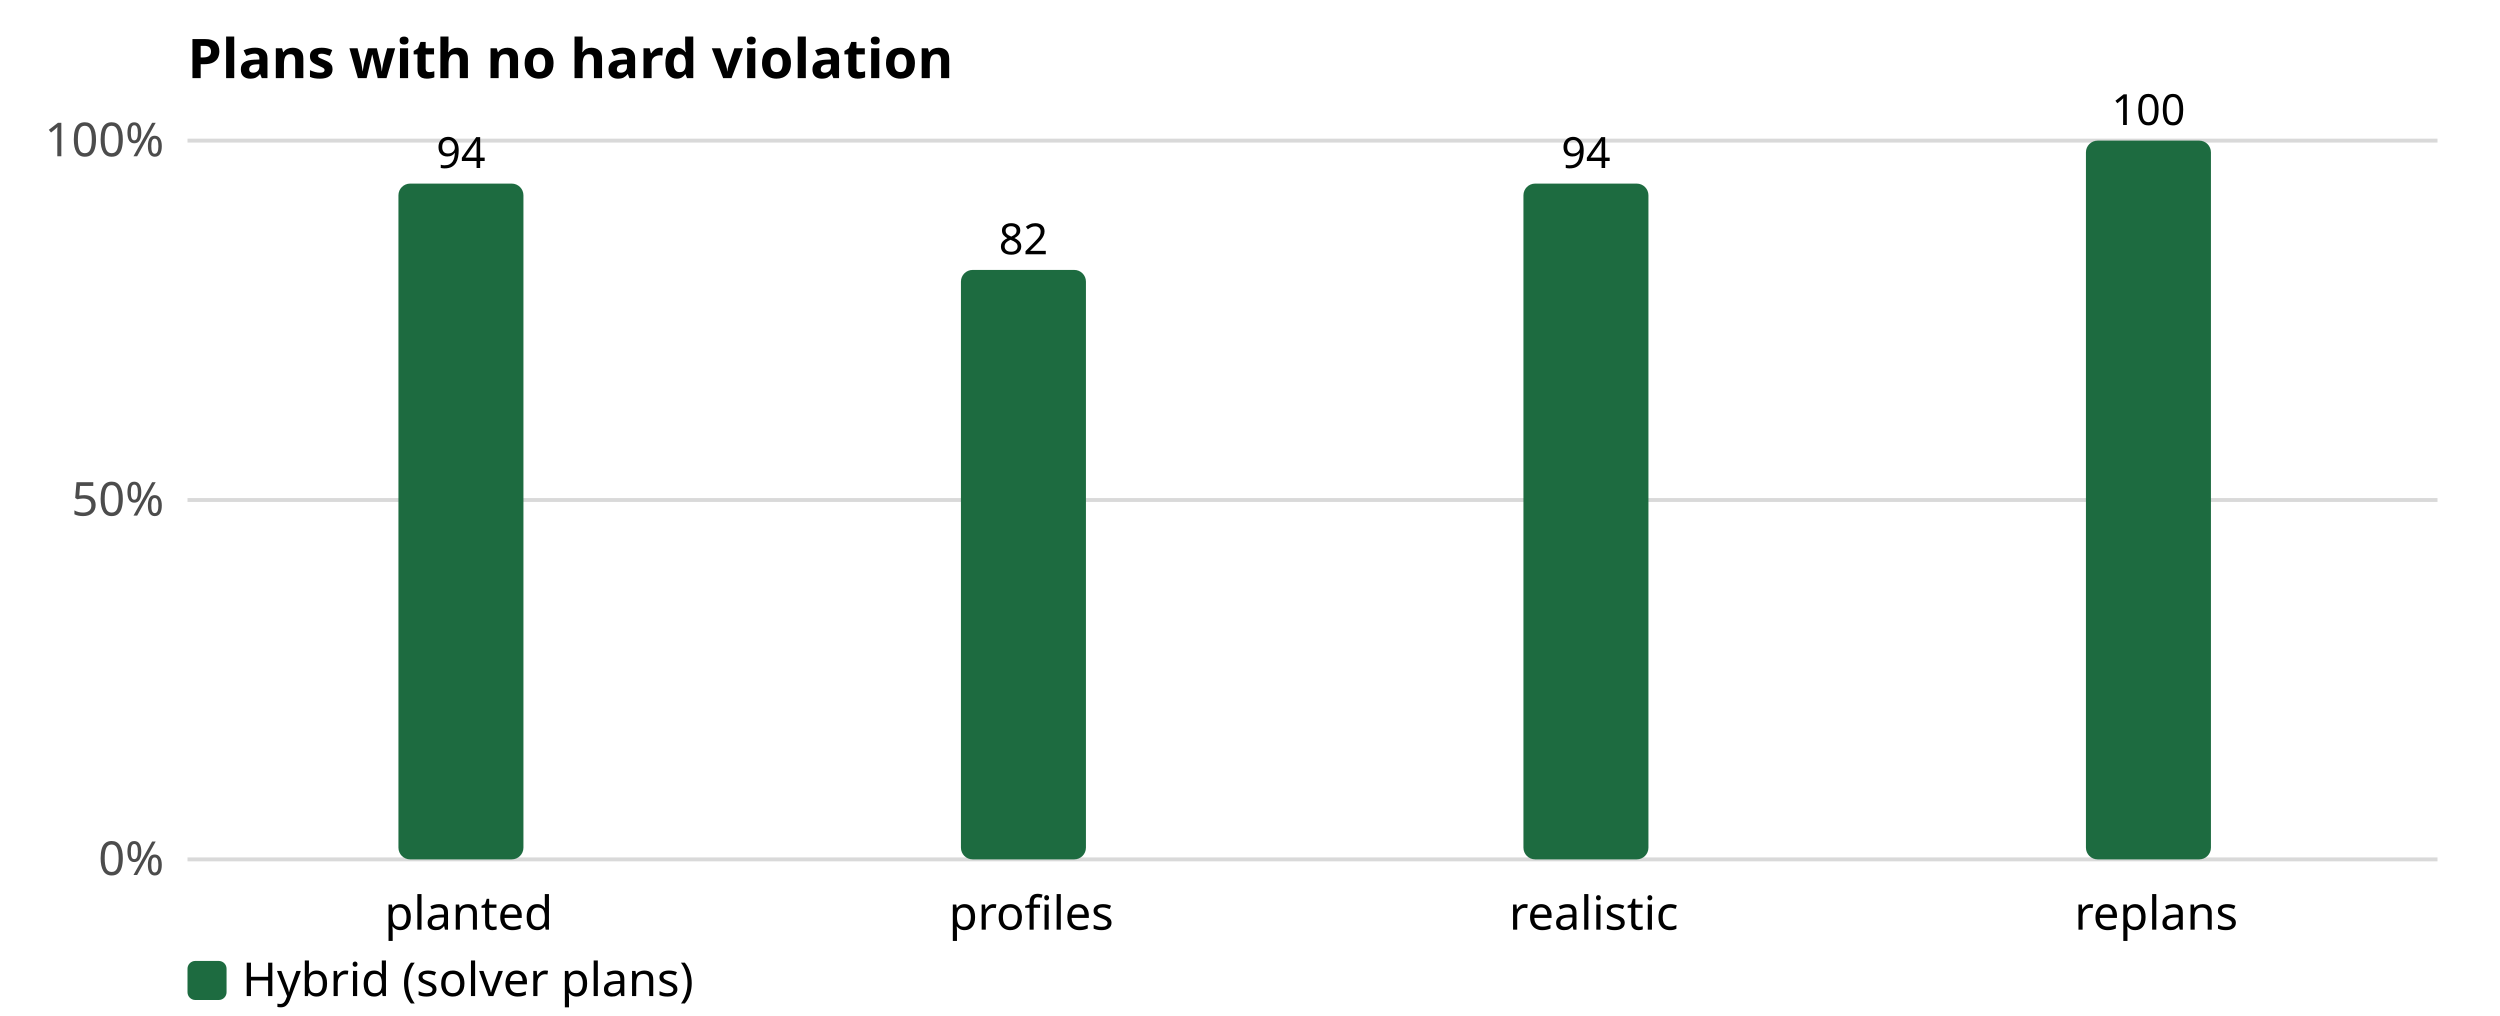
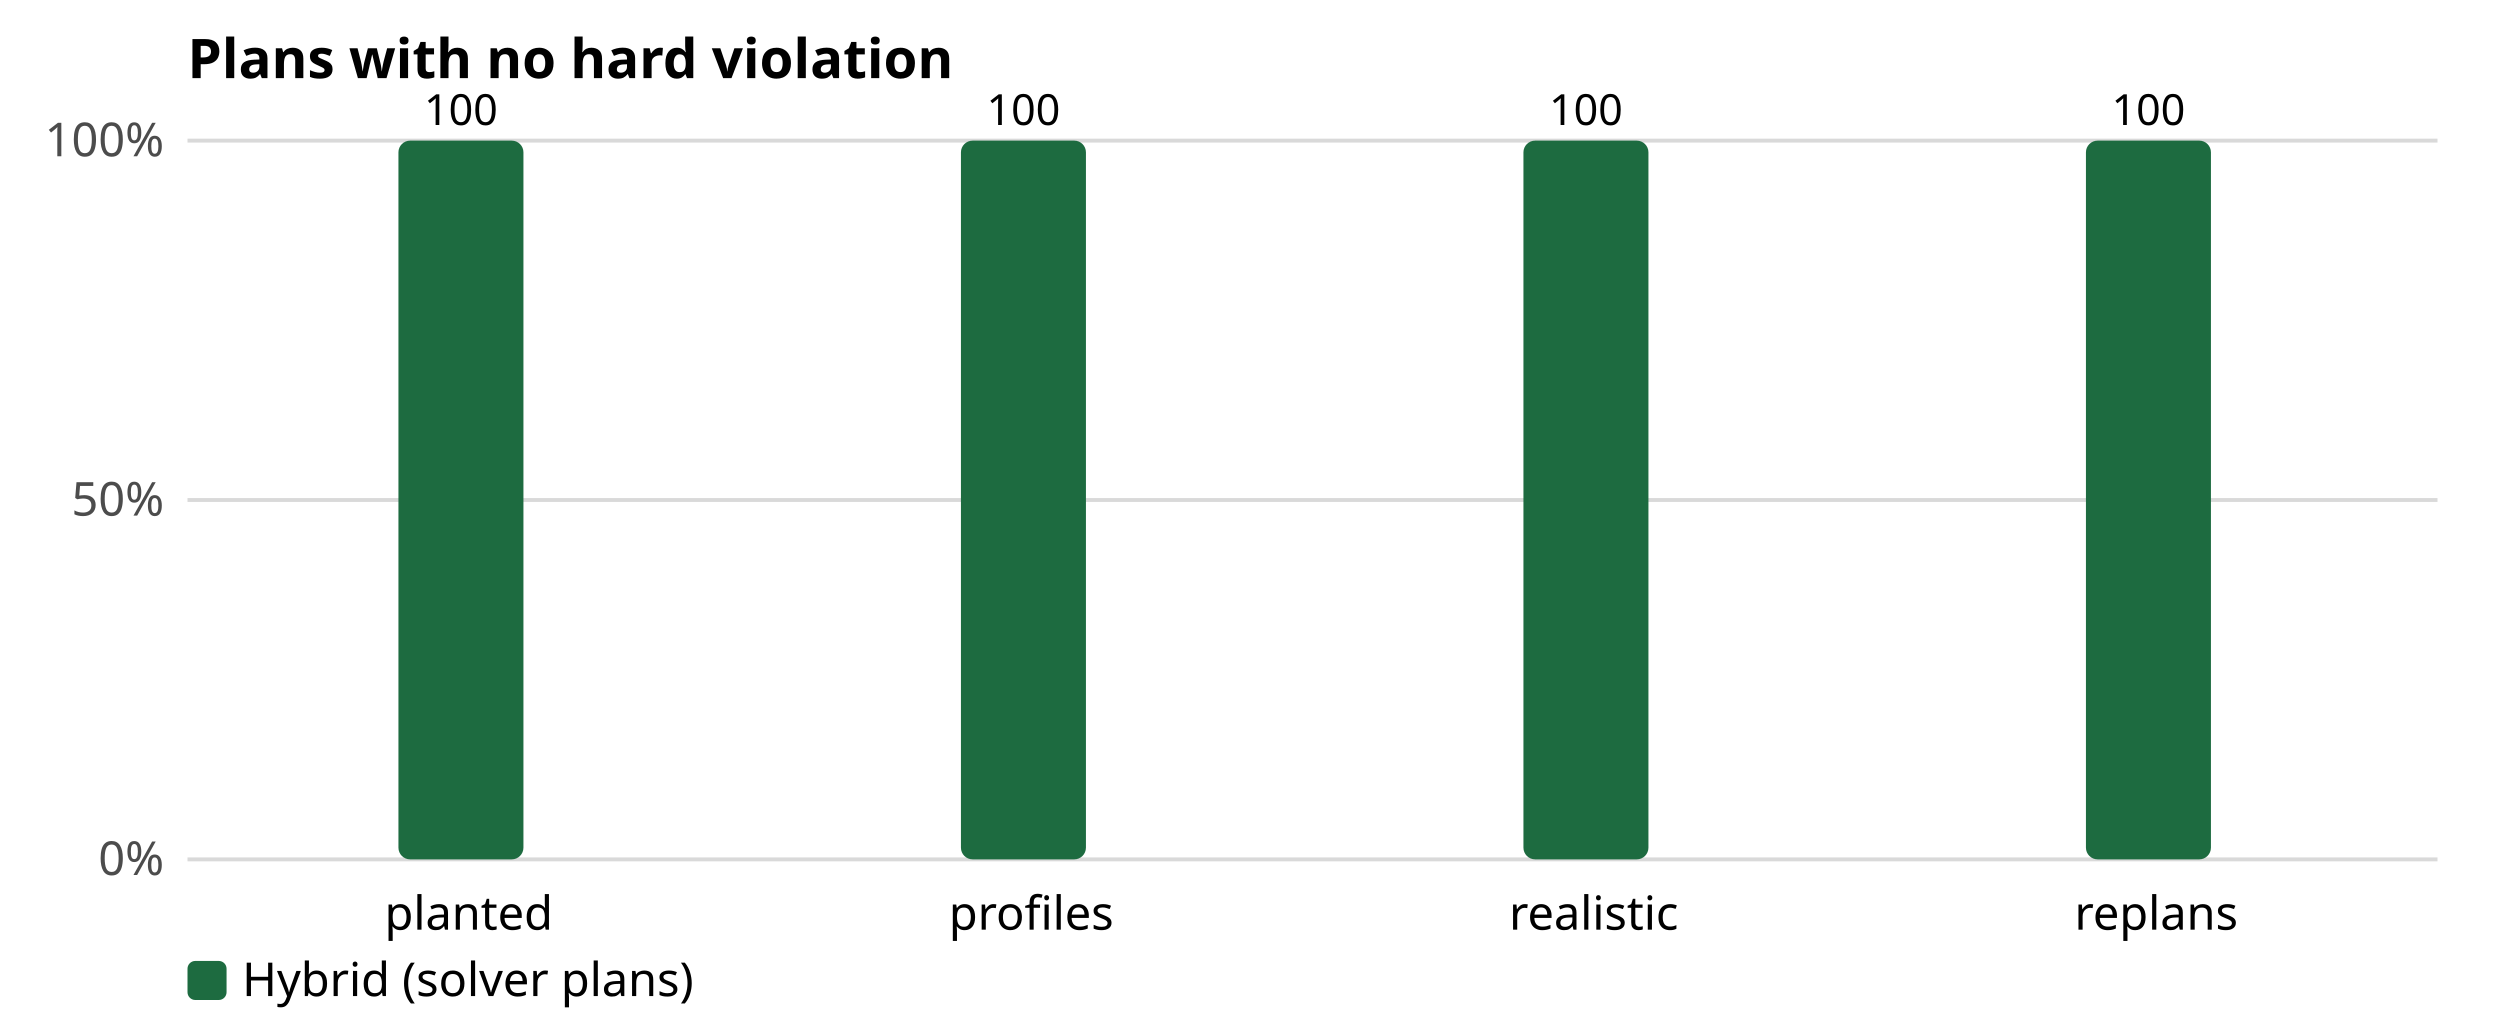
<svg xmlns="http://www.w3.org/2000/svg" viewBox="0 0 640 260" role="img" aria-label="Plans with no hard violation" font-family="system-ui,sans-serif" font-size="12" fill="currentColor">
  <text x="48" y="20" font-size="14" font-weight="600">Plans with no hard violation</text>
  <line x1="48" x2="624" y1="220.0" y2="220.0" stroke="currentColor" stroke-opacity="0.15" />
  <text x="42" y="224.0" text-anchor="end" opacity="0.7">0%</text>
  <line x1="48" x2="624" y1="128.0" y2="128.0" stroke="currentColor" stroke-opacity="0.15" />
  <text x="42" y="132.0" text-anchor="end" opacity="0.7">50%</text>
  <line x1="48" x2="624" y1="36.0" y2="36.0" stroke="currentColor" stroke-opacity="0.15" />
  <text x="42" y="40.0" text-anchor="end" opacity="0.7">100%</text>
-   <rect x="102.0" y="47.0" width="32.0" height="173.0" rx="3" fill="#1d6b40" />
-   <text x="118.0" y="43.0" text-anchor="middle" font-size="11">94</text>
+   <rect x="102.0" y="36.0" width="32.0" height="184.0" rx="3" fill="#1d6b40" />
+   <text x="118.0" y="32.0" text-anchor="middle" font-size="11">100</text>
  <text x="120.0" y="238" text-anchor="middle">planted</text>
-   <rect x="246.0" y="69.1" width="32.0" height="150.9" rx="3" fill="#1d6b40" />
-   <text x="262.0" y="65.1" text-anchor="middle" font-size="11">82</text>
+   <rect x="246.0" y="36.0" width="32.0" height="184.0" rx="3" fill="#1d6b40" />
+   <text x="262.0" y="32.0" text-anchor="middle" font-size="11">100</text>
  <text x="264.0" y="238" text-anchor="middle">profiles</text>
-   <rect x="390.0" y="47.0" width="32.0" height="173.0" rx="3" fill="#1d6b40" />
-   <text x="406.0" y="43.0" text-anchor="middle" font-size="11">94</text>
+   <rect x="390.0" y="36.0" width="32.0" height="184.0" rx="3" fill="#1d6b40" />
+   <text x="406.0" y="32.0" text-anchor="middle" font-size="11">100</text>
  <text x="408.0" y="238" text-anchor="middle">realistic</text>
  <rect x="534.0" y="36.0" width="32.0" height="184.0" rx="3" fill="#1d6b40" />
  <text x="550.0" y="32.0" text-anchor="middle" font-size="11">100</text>
  <text x="552.0" y="238" text-anchor="middle">replans</text>
  <rect x="48" y="246" width="10" height="10" rx="2" fill="#1d6b40" />
  <text x="62" y="255">Hybrid (solver plans)</text>
</svg>
